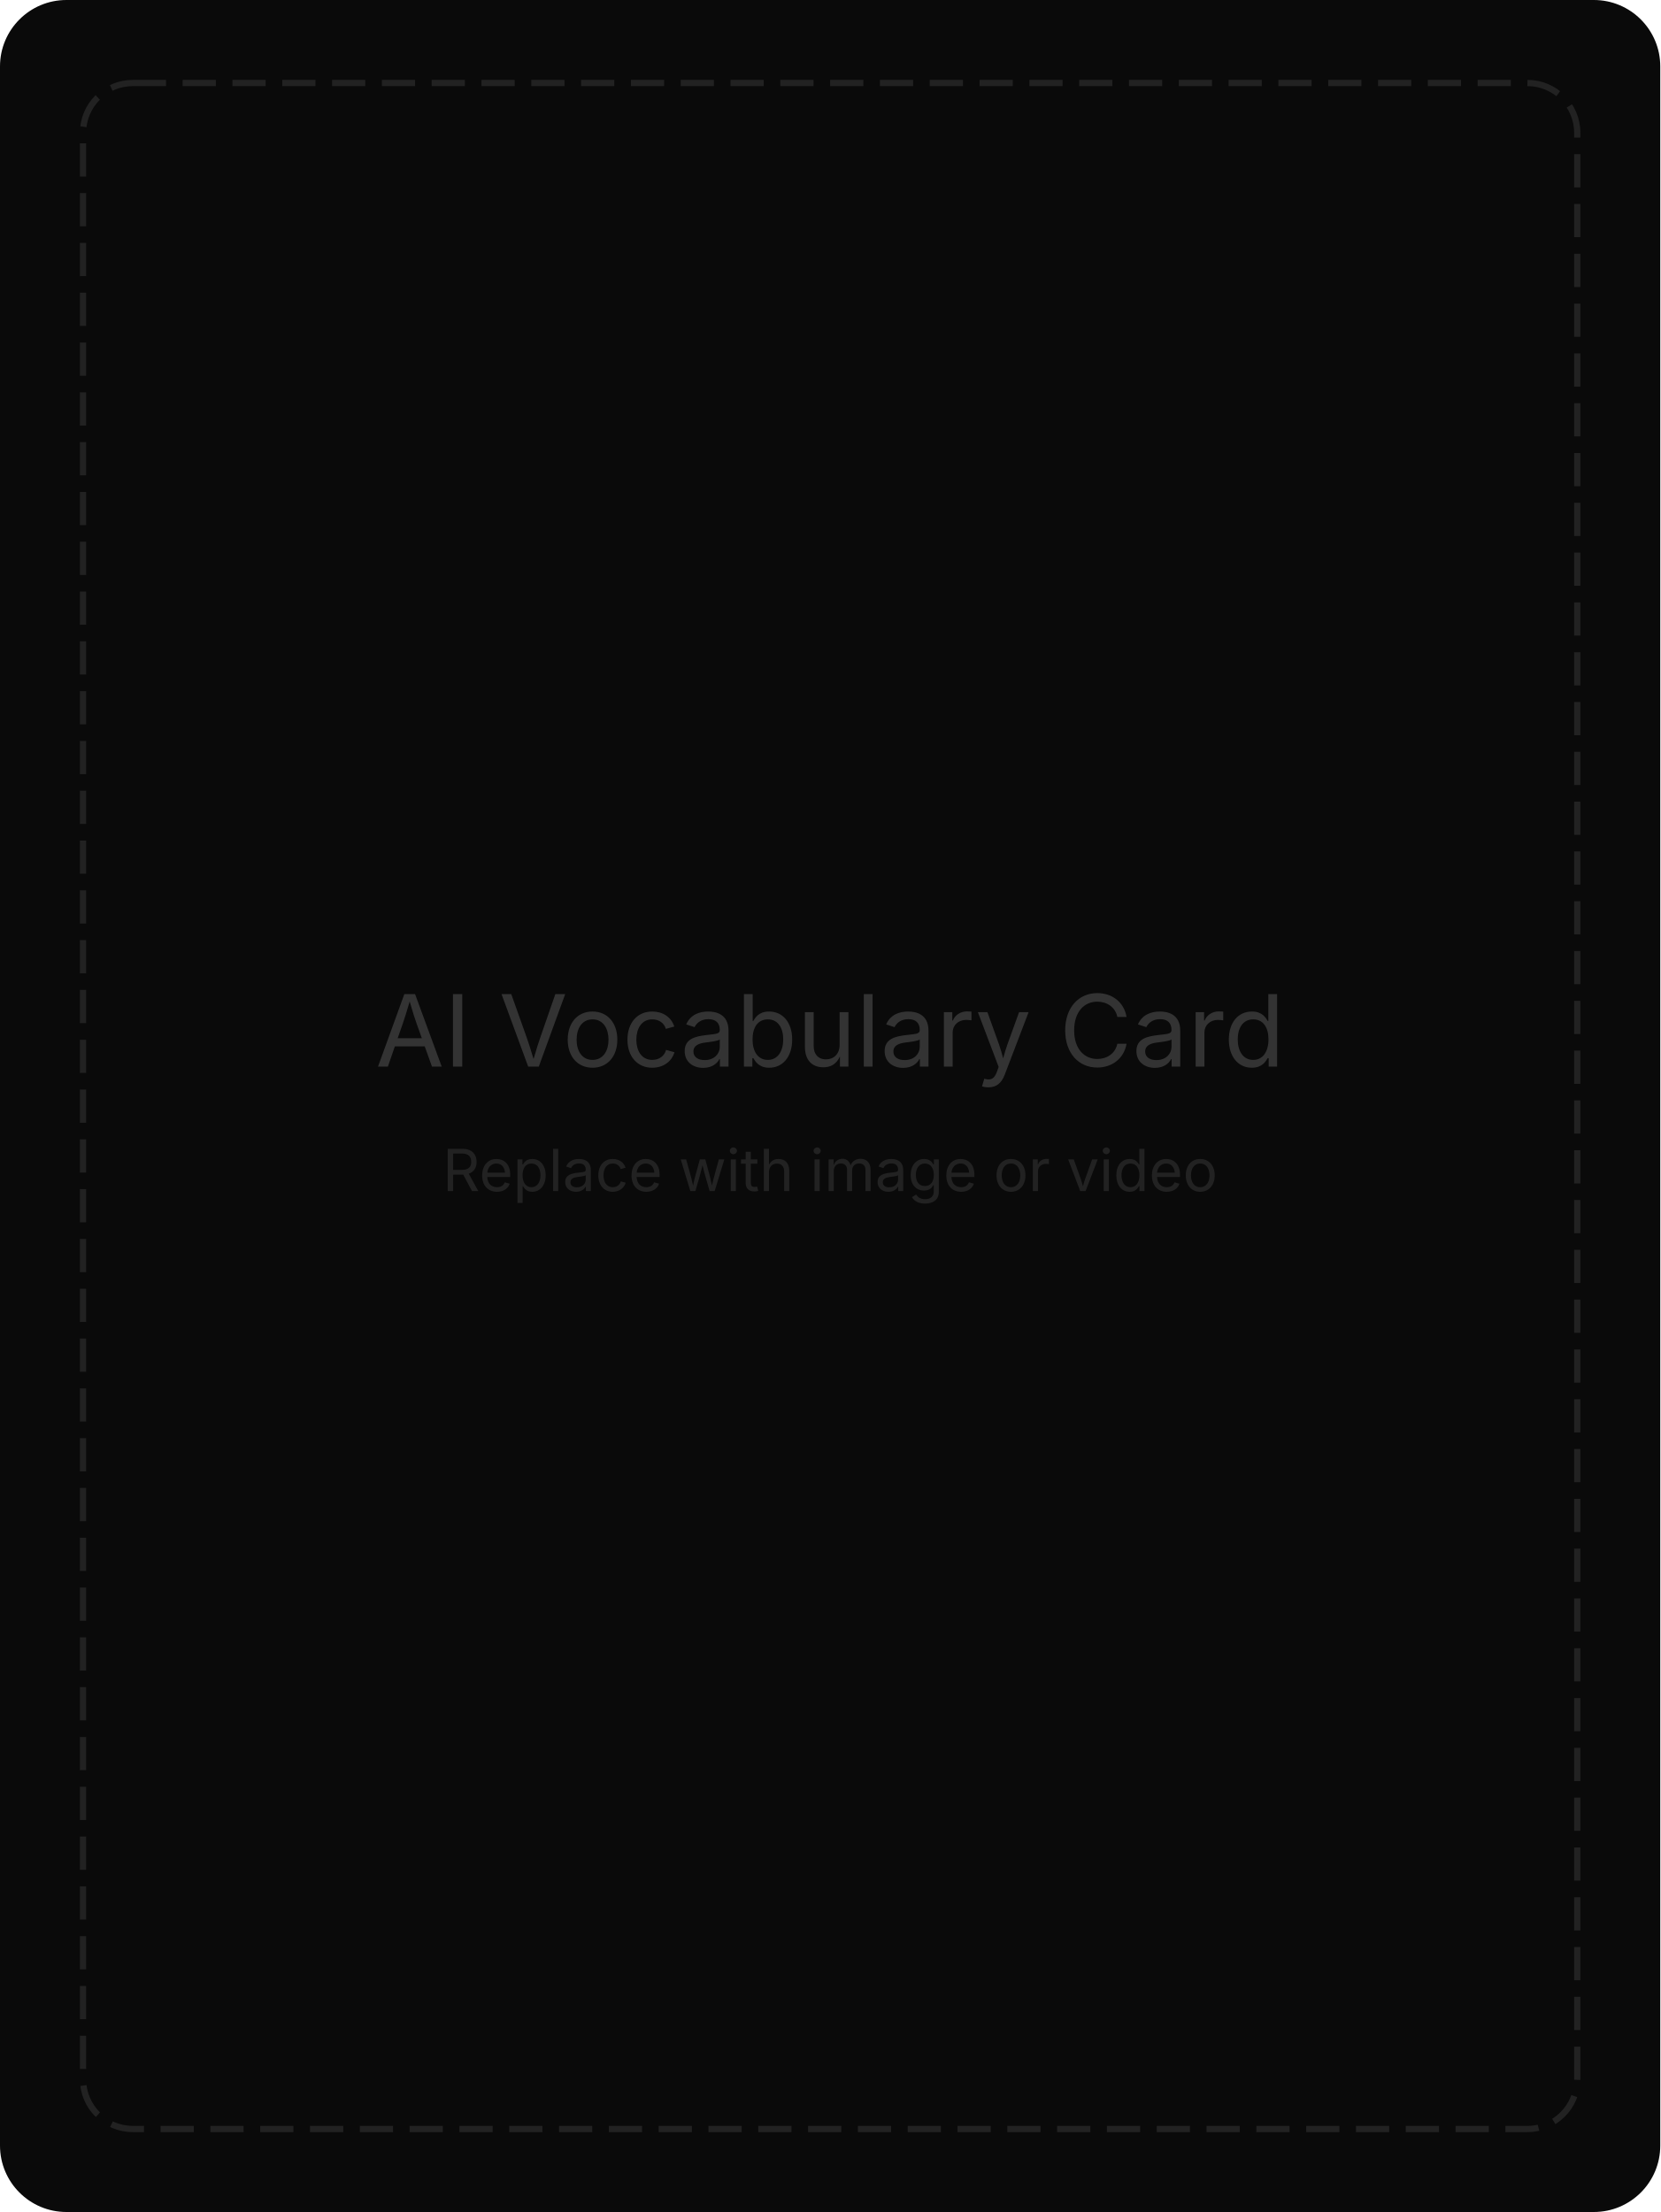
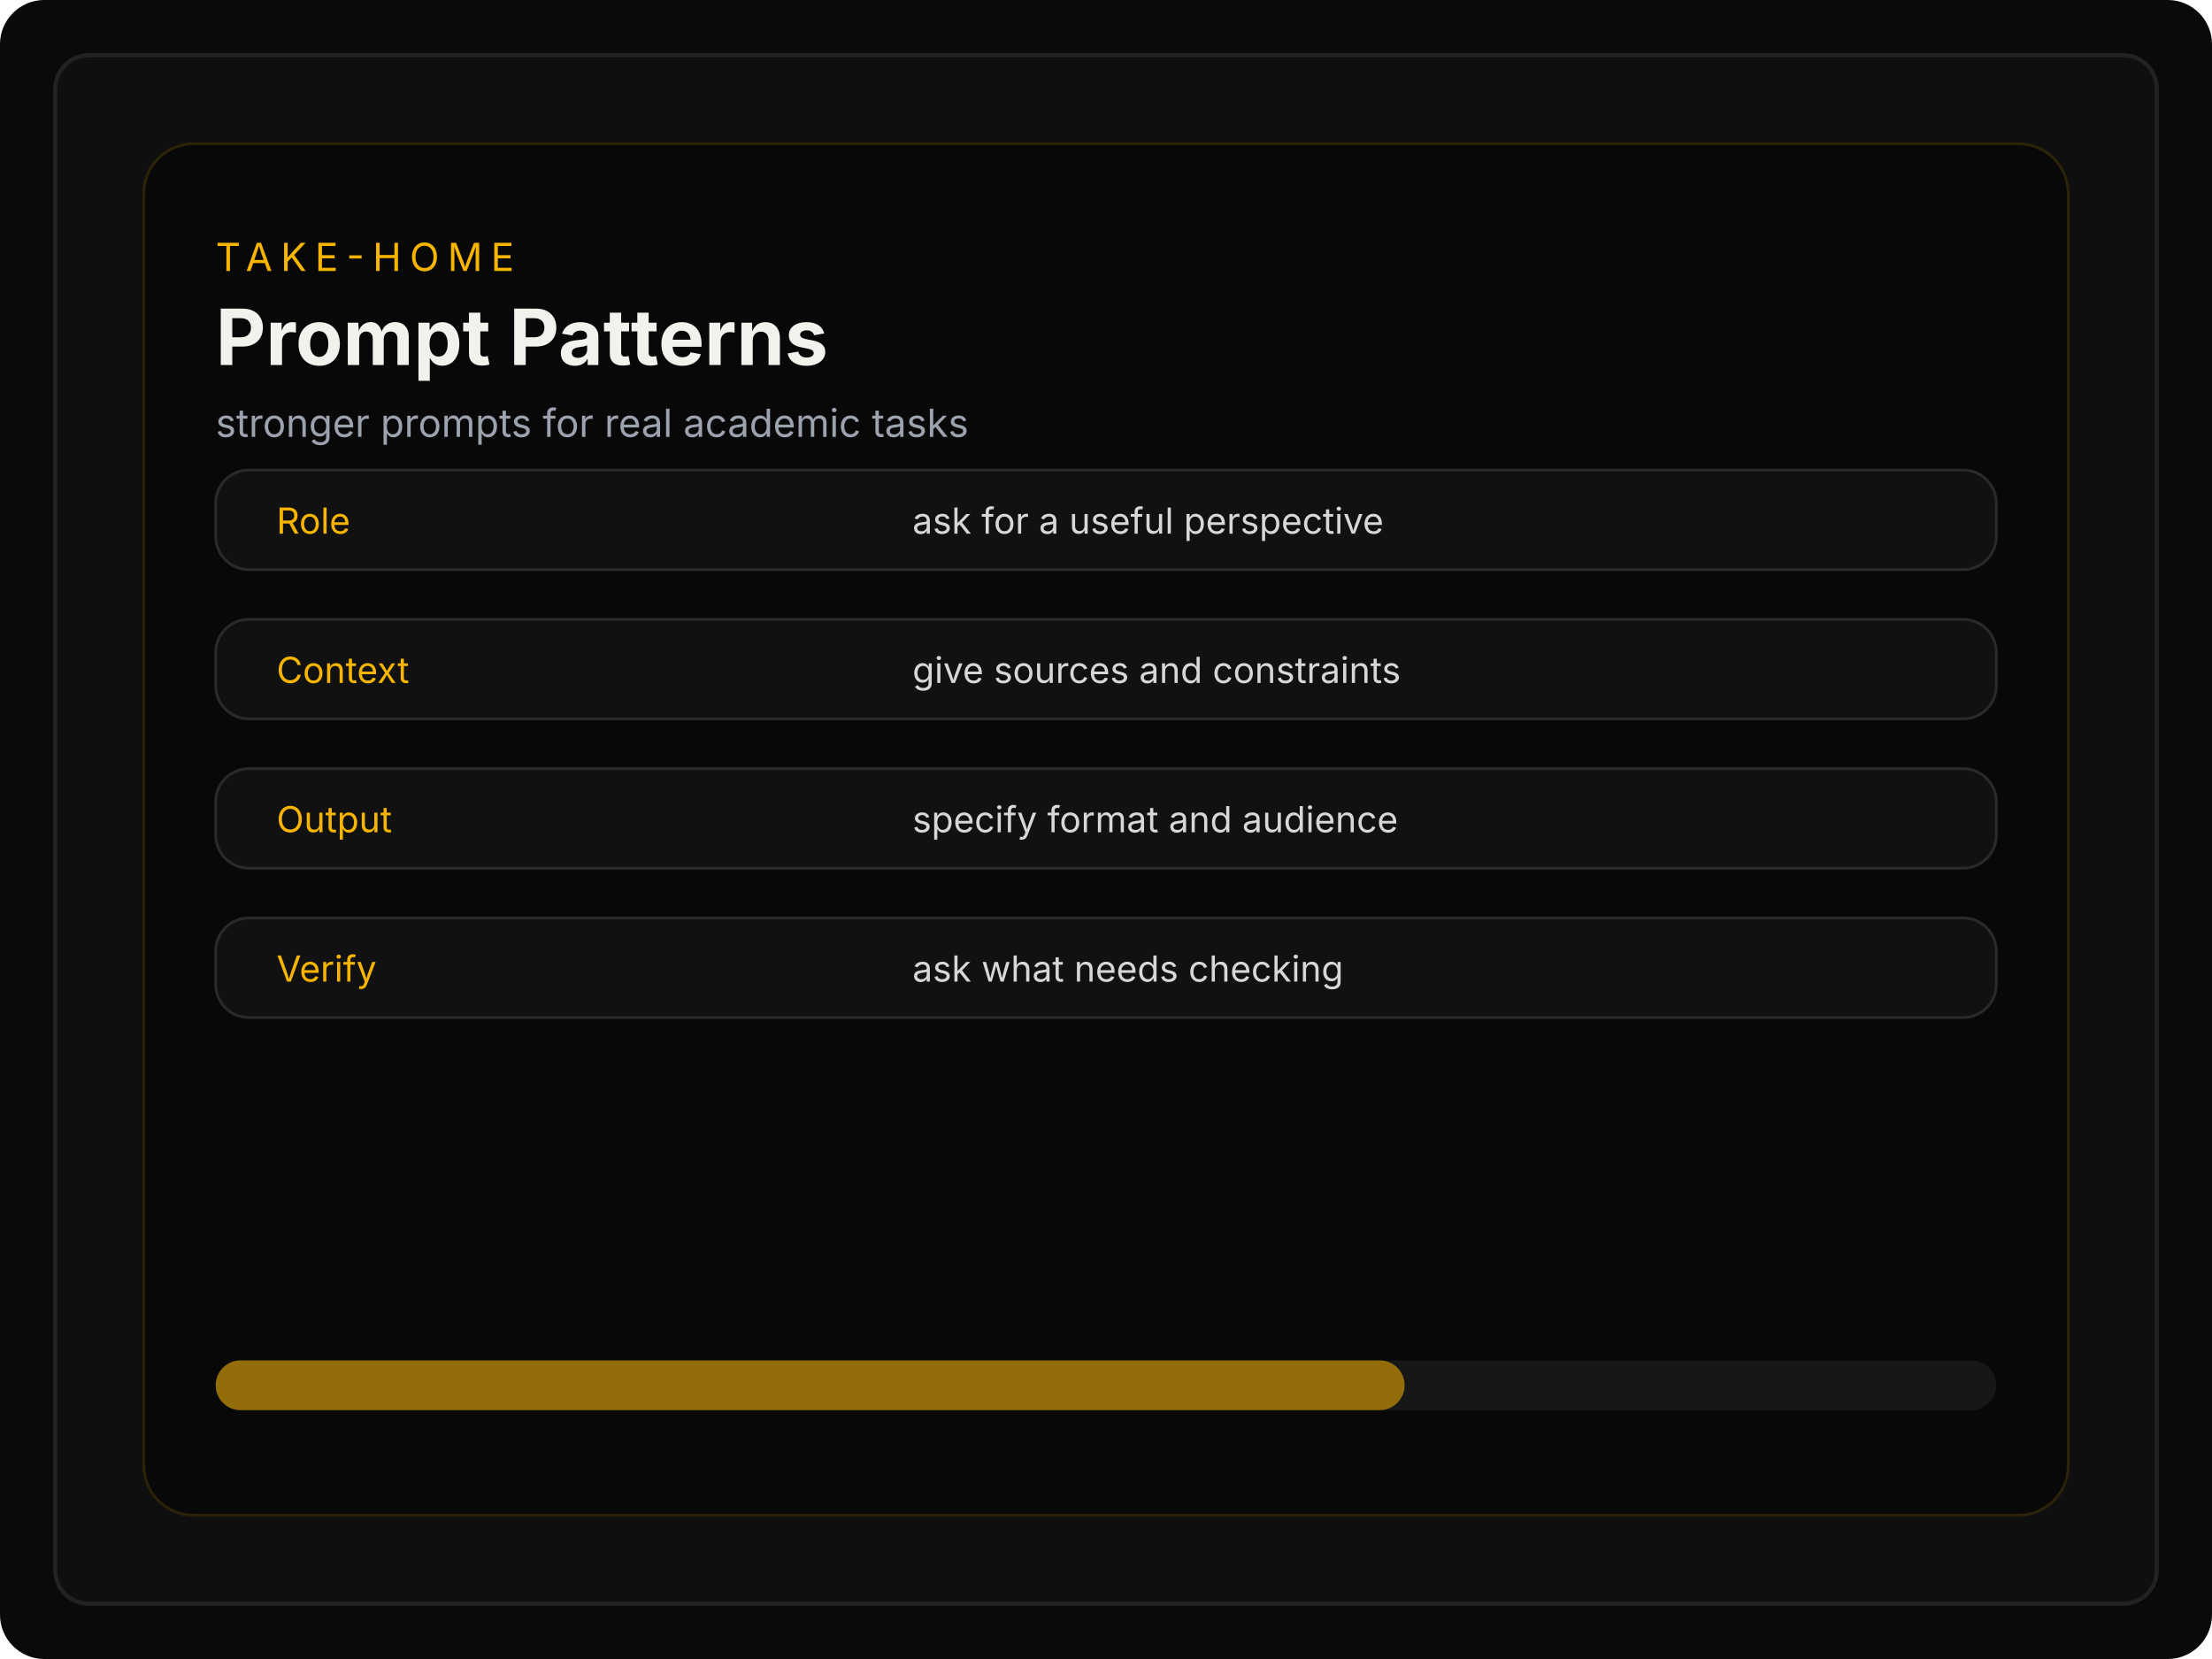
- <svg xmlns="http://www.w3.org/2000/svg" width="400" height="533" viewBox="0 0 400 533">
-   <rect width="400" height="533" rx="16" fill="#0a0a0a" />
-   <rect x="20" y="20" width="360" height="493" rx="12" fill="none" stroke="#222" stroke-width="1.5" stroke-dasharray="8 4" />
-   <text x="200" y="257" text-anchor="middle" font-family="Inter, system-ui, sans-serif" font-size="24" fill="#333">AI Vocabulary Card</text>
-   <text x="200" y="287" text-anchor="middle" font-family="Inter, system-ui, sans-serif" font-size="14" fill="#222">Replace with image or video</text>
+ <svg xmlns="http://www.w3.org/2000/svg" width="800" height="600" viewBox="0 0 800 600" role="img" aria-labelledby="title desc">
+   <style>text{font-family:Inter,-apple-system,BlinkMacSystemFont,'Segoe UI',sans-serif}.row{animation:fade 5s ease-in-out infinite}.r1{animation-delay:.35s}.r2{animation-delay:.7s}.r3{animation-delay:1.05s}.r4{animation-delay:1.4s}@keyframes fade{0%,100%{opacity:.65;transform:translateX(0)}50%{opacity:1;transform:translateX(8px)}}@media (prefers-reduced-motion:reduce){*{animation:none!important}}</style>
+   <rect width="800" height="600" rx="16" fill="#0a0a0a" />
+   <rect x="20" y="20" width="760" height="560" rx="12" fill="#0f0f0f" stroke="#222" stroke-width="1.5" />
+   <rect x="52" y="52" width="696" height="496" rx="18" fill="#080808" stroke="#2c2209" />
+   <text x="78" y="98" font-size="14" fill="#f7b500" letter-spacing="3">TAKE-HOME</text>
+   <text x="78" y="132" font-size="28" font-weight="700" fill="#f2f1ec">Prompt Patterns</text>
+   <text x="78" y="158" font-size="14" fill="#9ca3af">stronger prompts for real academic tasks</text>
+   <g class="row r0">
+     <rect x="78" y="170" width="644" height="36" rx="12" fill="#111" stroke="#2a2a2a" />
+     <text x="100" y="193" font-size="13" fill="#f7b500">Role</text>
+     <text x="330" y="193" font-size="13" fill="#d7d7d7">ask for a useful perspective</text>
+   </g>
+   <g class="row r1">
+     <rect x="78" y="224" width="644" height="36" rx="12" fill="#111" stroke="#2a2a2a" />
+     <text x="100" y="247" font-size="13" fill="#f7b500">Context</text>
+     <text x="330" y="247" font-size="13" fill="#d7d7d7">give sources and constraints</text>
+   </g>
+   <g class="row r2">
+     <rect x="78" y="278" width="644" height="36" rx="12" fill="#111" stroke="#2a2a2a" />
+     <text x="100" y="301" font-size="13" fill="#f7b500">Output</text>
+     <text x="330" y="301" font-size="13" fill="#d7d7d7">specify format and audience</text>
+   </g>
+   <g class="row r3">
+     <rect x="78" y="332" width="644" height="36" rx="12" fill="#111" stroke="#2a2a2a" />
+     <text x="100" y="355" font-size="13" fill="#f7b500">Verify</text>
+     <text x="330" y="355" font-size="13" fill="#d7d7d7">ask what needs checking</text>
+   </g>
+   <rect x="78" y="492" width="644" height="18" rx="9" fill="#171717" />
+   <rect class="progress" x="78" y="492" width="430" height="18" rx="9" fill="#f7b500" opacity=".55">
+     <animate attributeName="width" values="120;560;430;120" dur="6s" repeatCount="indefinite" />
+   </rect>
</svg>
